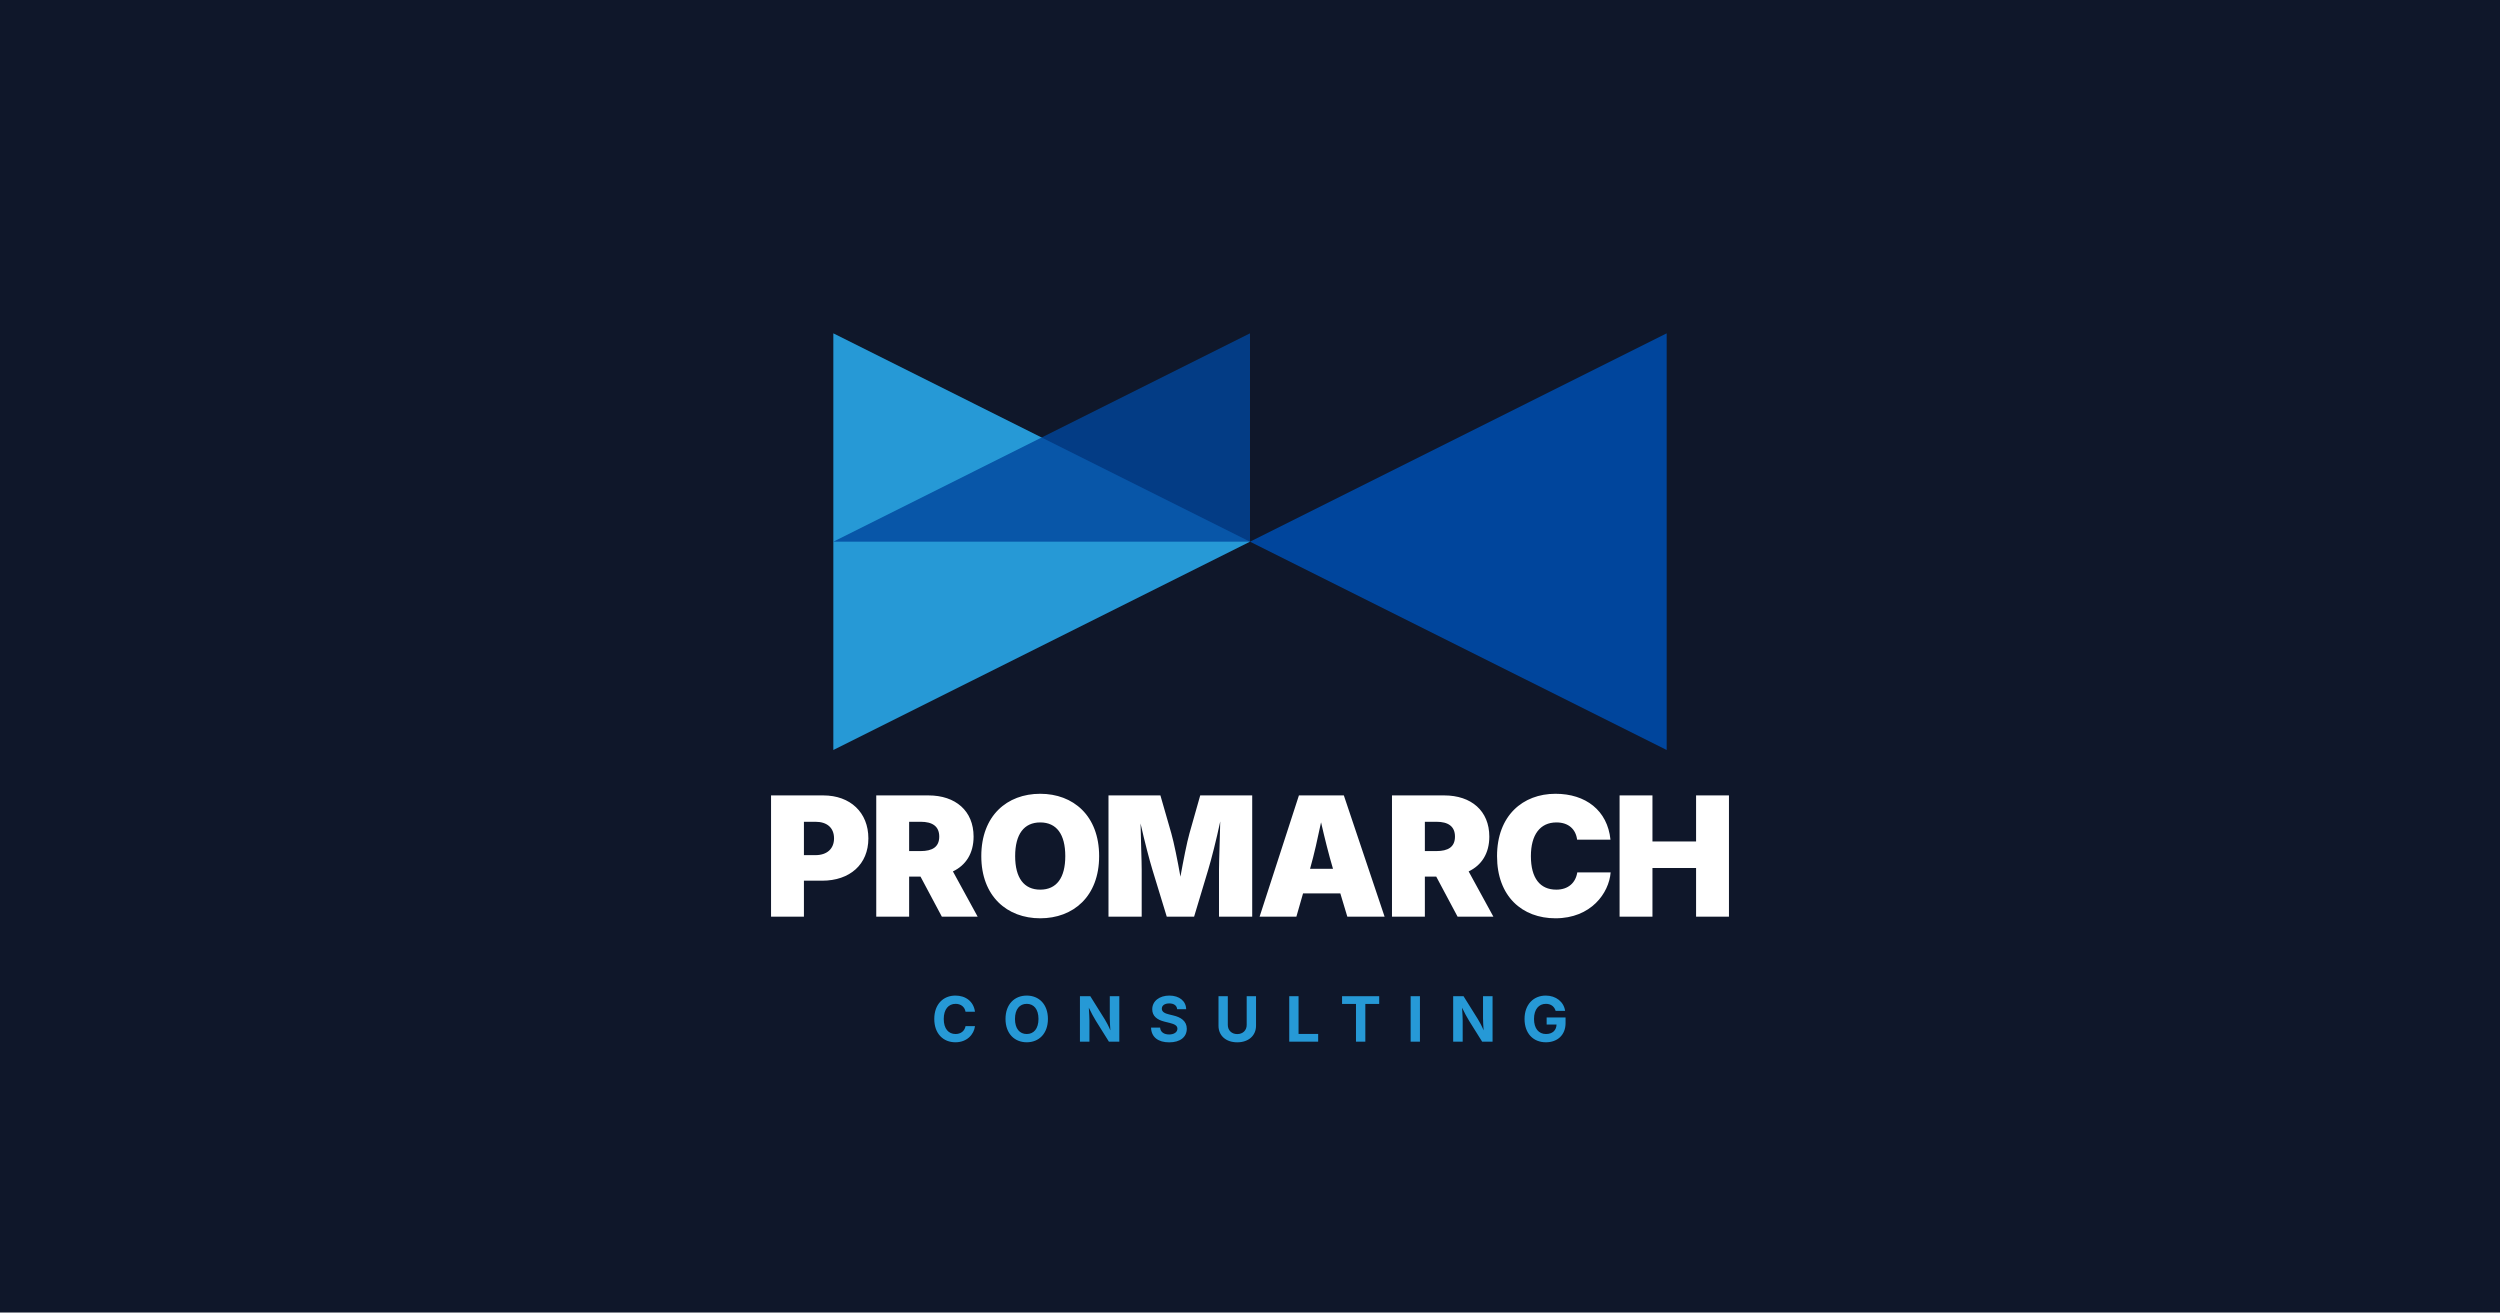
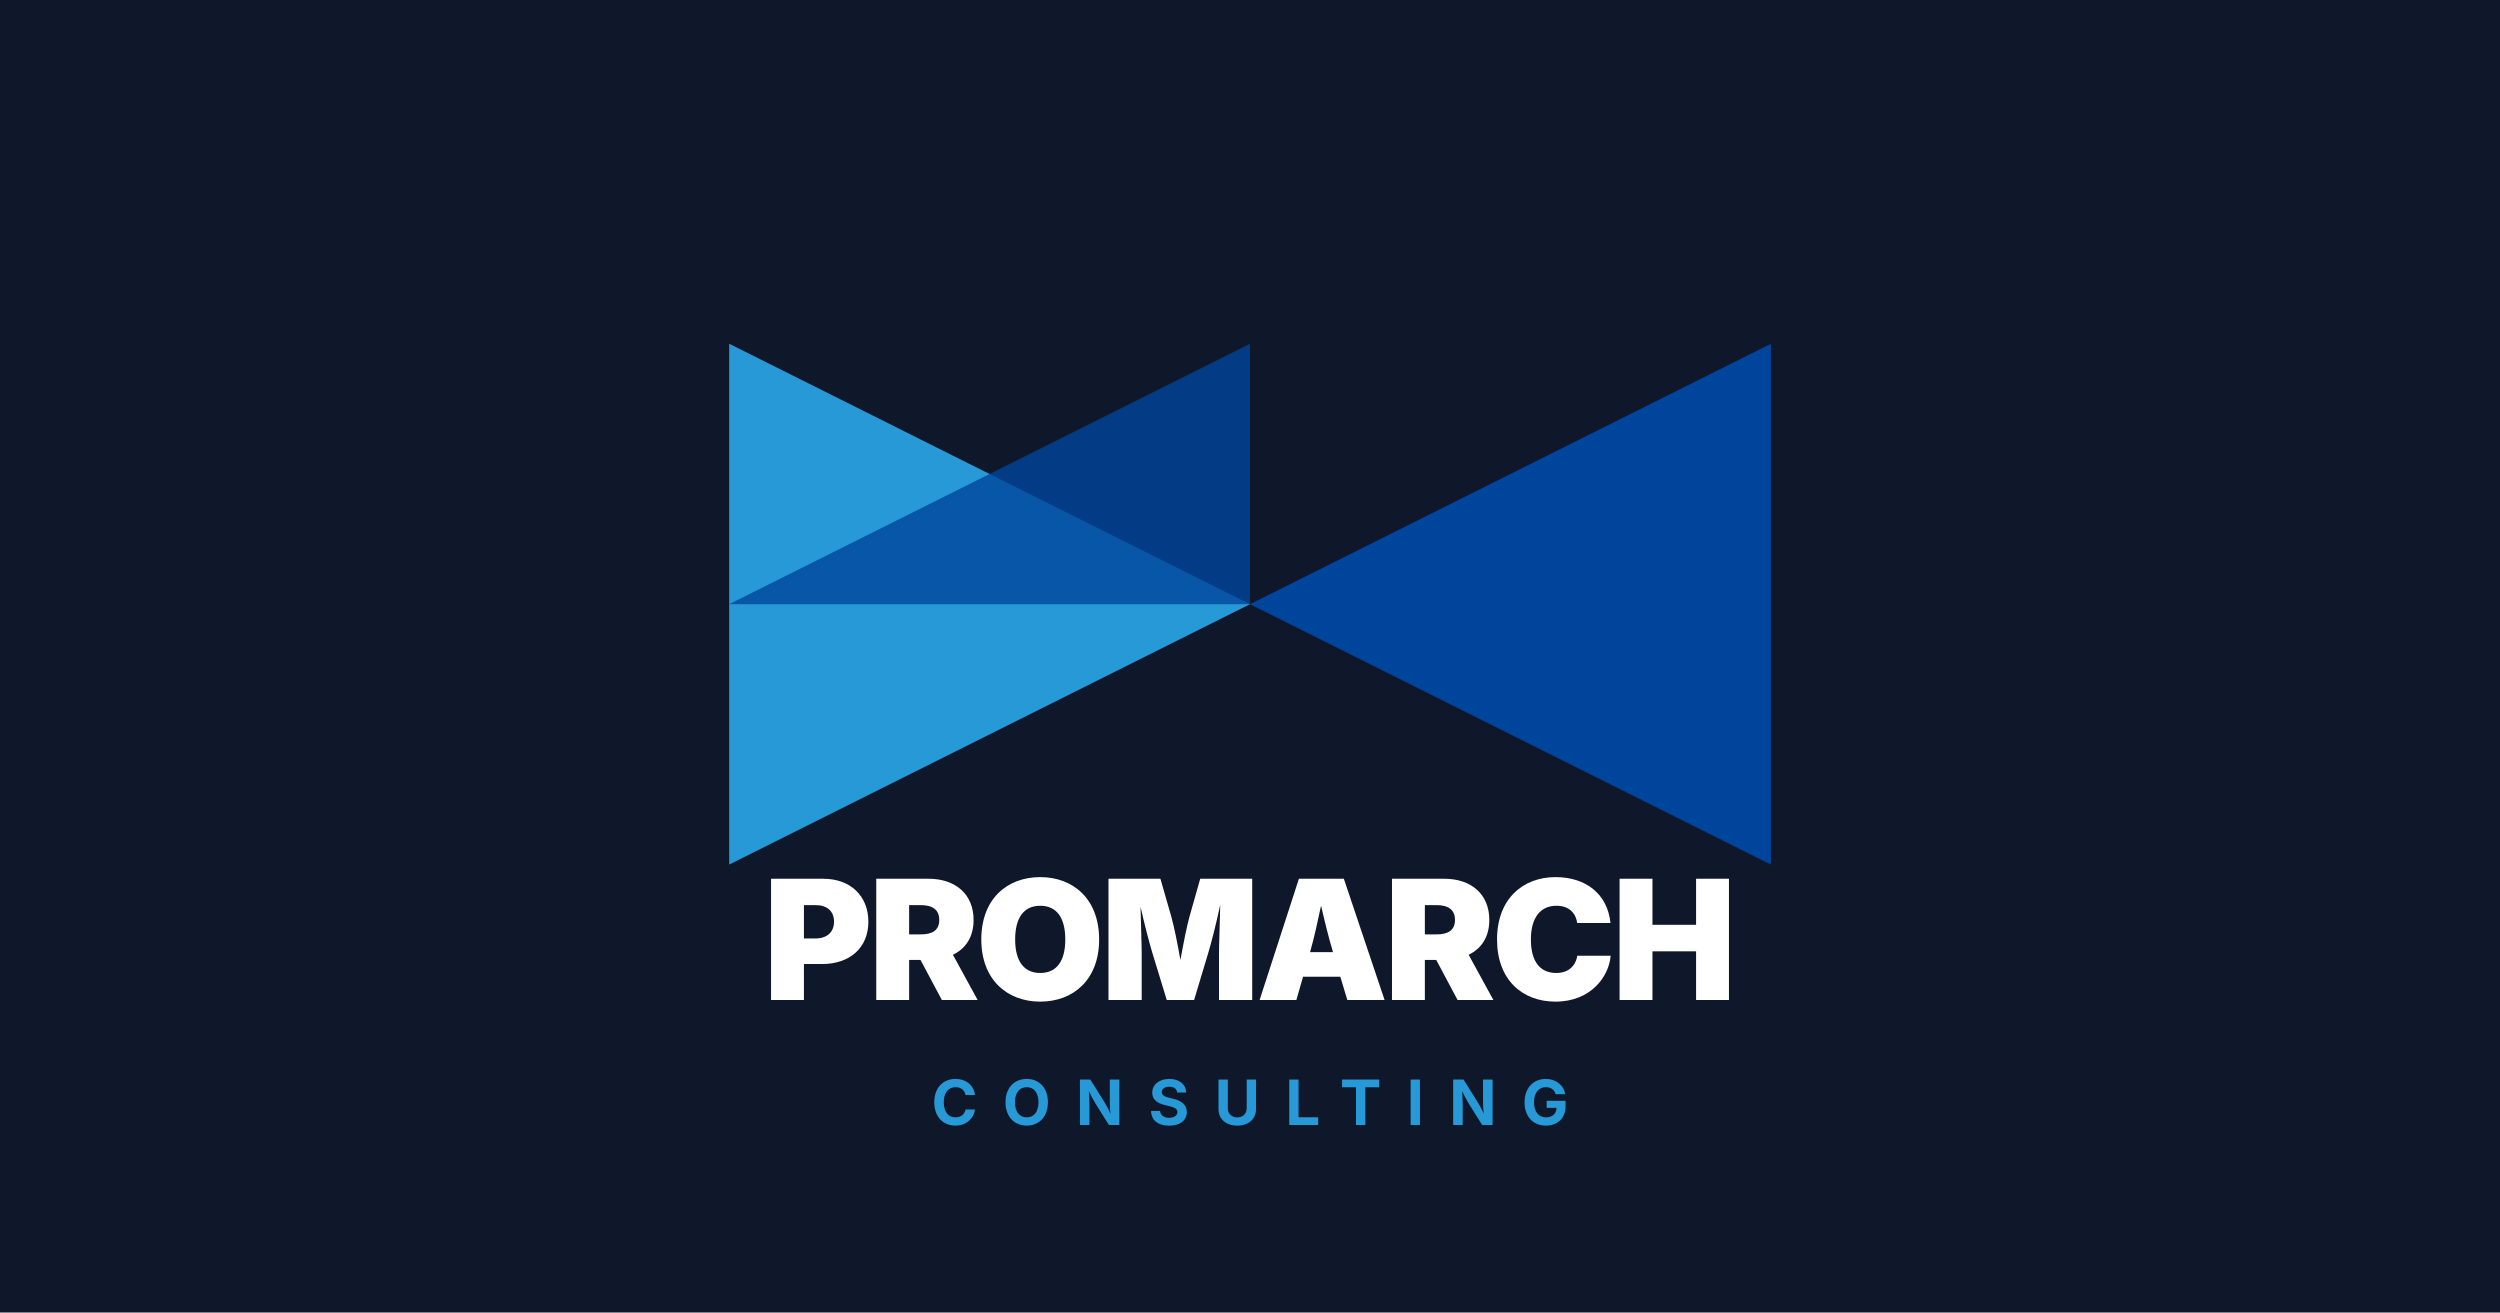
<svg xmlns="http://www.w3.org/2000/svg" width="1200" height="630" viewBox="0 0 1200 630" fill="none">
  <rect width="1200" height="630" fill="#0f172a" />
-   <g transform="translate(400, 60) scale(4)">
+   <g transform="translate(350, 40) scale(5)">
    <path d="M0 25 L50 50 L0 75 Z" fill="#2699d6" />
    <path d="M50 50 L100 25 L100 75 Z" fill="#00459c" />
    <path d="M50 50 L0 50 L50 25 Z" fill="#00459c" opacity="0.8" />
  </g>
  <g text-anchor="middle" font-family="'Inter', -apple-system, BlinkMacSystemFont, 'Segoe UI', Roboto, Helvetica, Arial, sans-serif">
-     <text x="600" y="440" font-weight="900" font-size="80" fill="#ffffff" letter-spacing="-2">PROMARCH</text>
-     <text x="600" y="500" font-weight="700" font-size="30" fill="#2699d6" letter-spacing="12">CONSULTING</text>
+     <text x="600" y="480" font-weight="900" font-size="80" fill="#ffffff" letter-spacing="-2">PROMARCH</text>
+     <text x="600" y="540" font-weight="700" font-size="30" fill="#2699d6" letter-spacing="12">CONSULTING</text>
  </g>
</svg>
